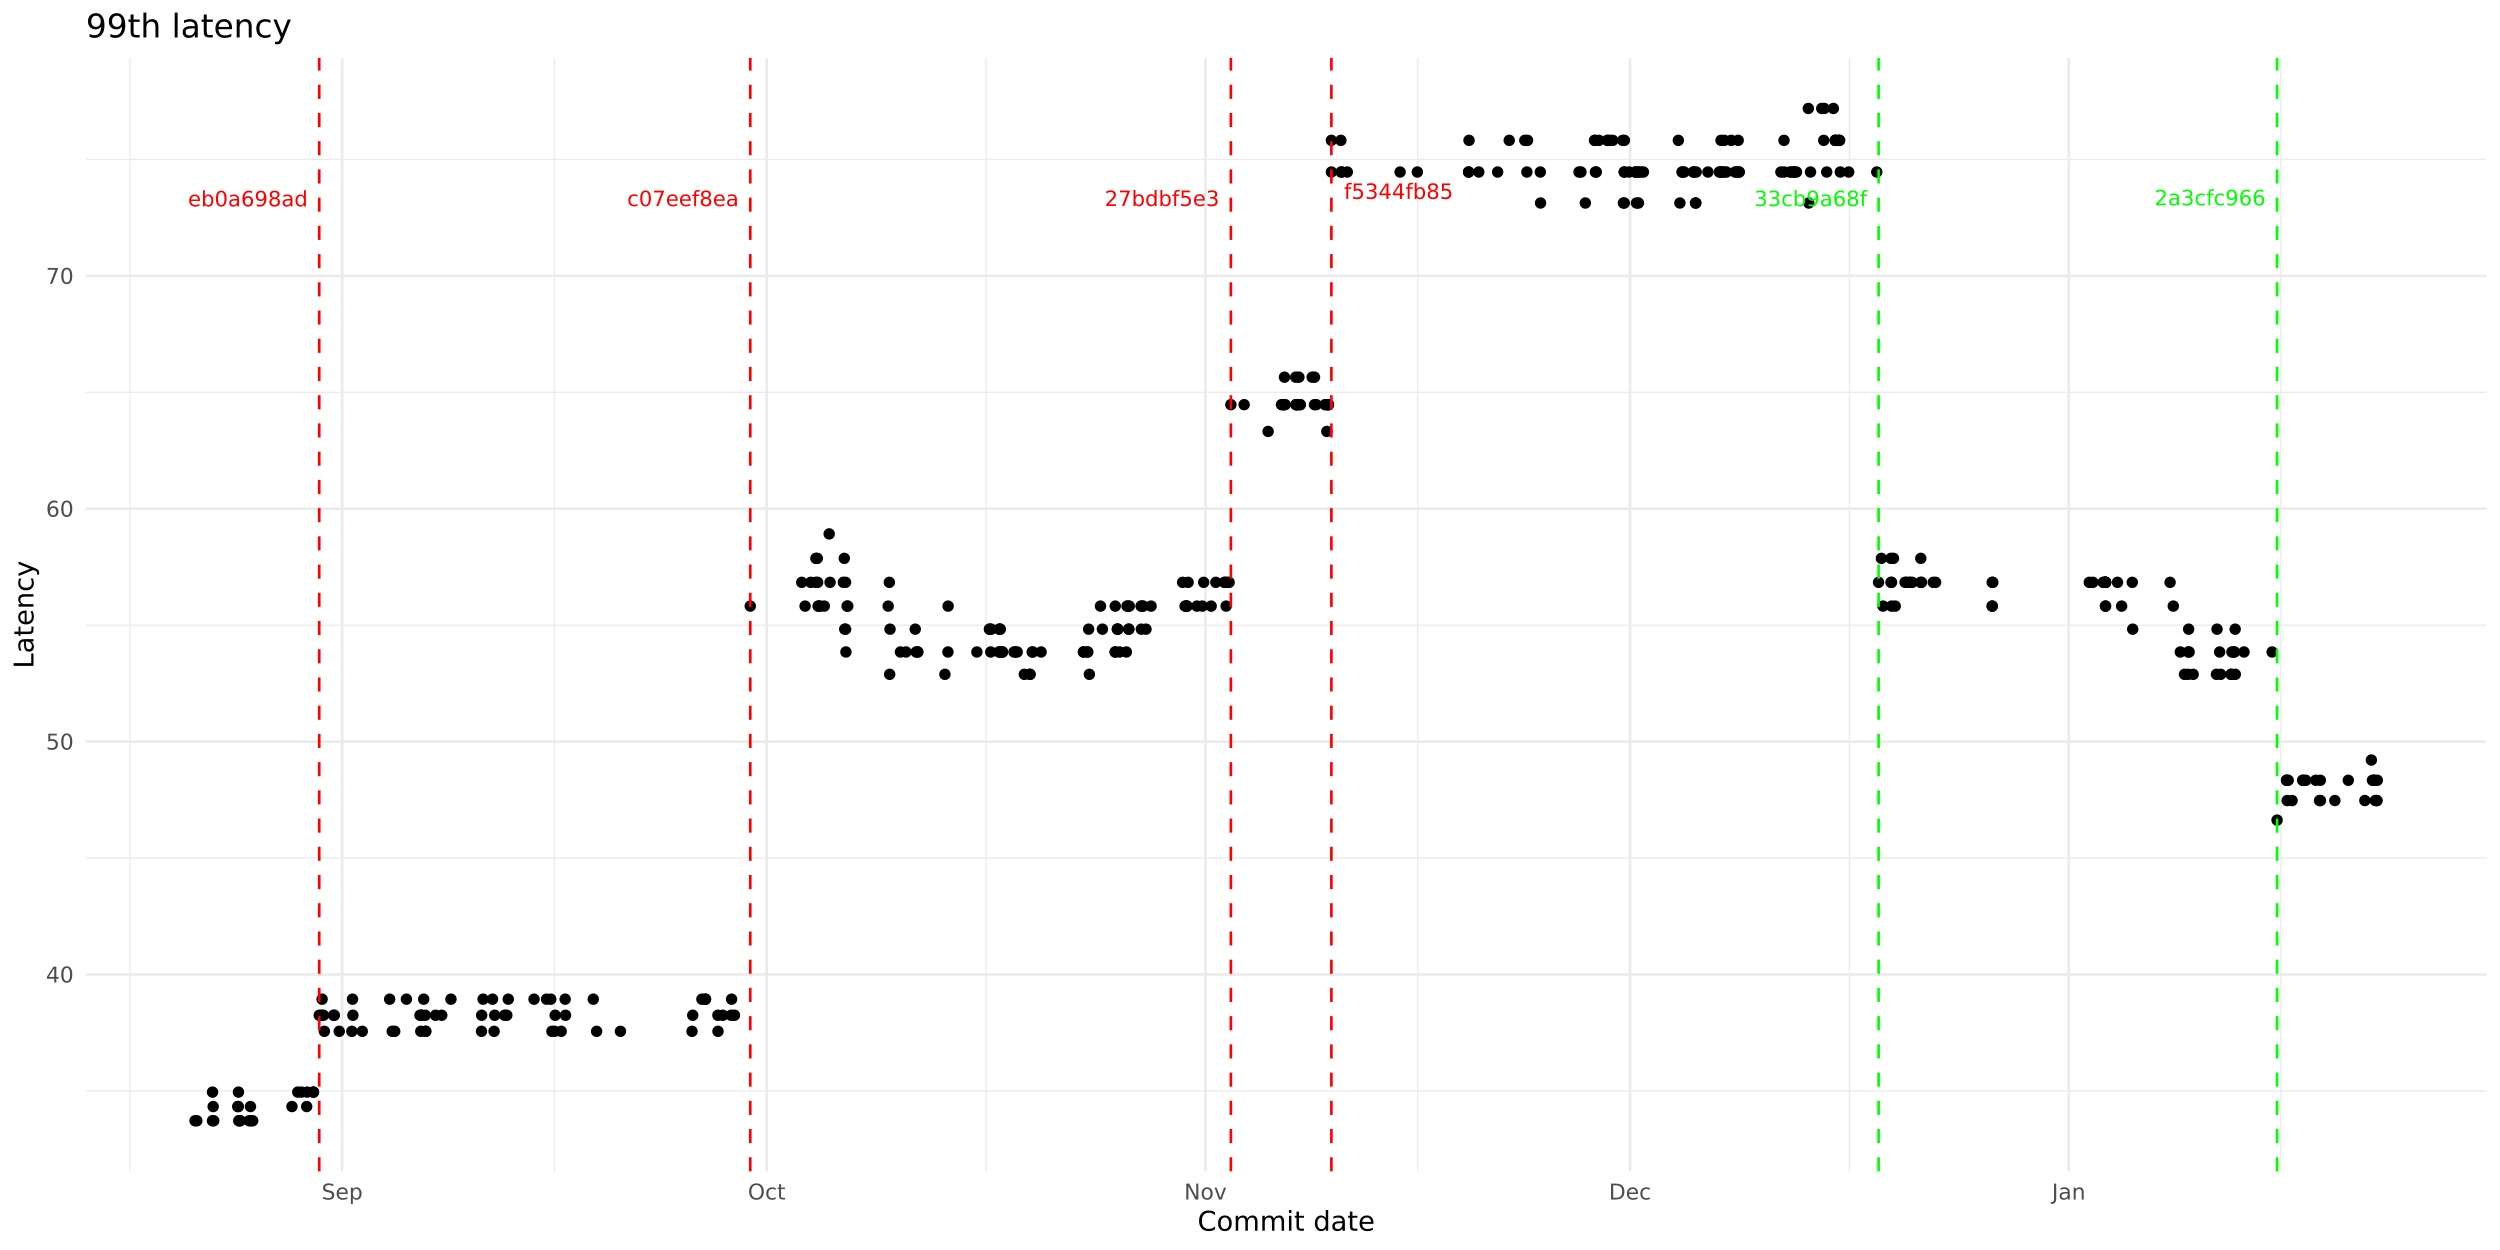
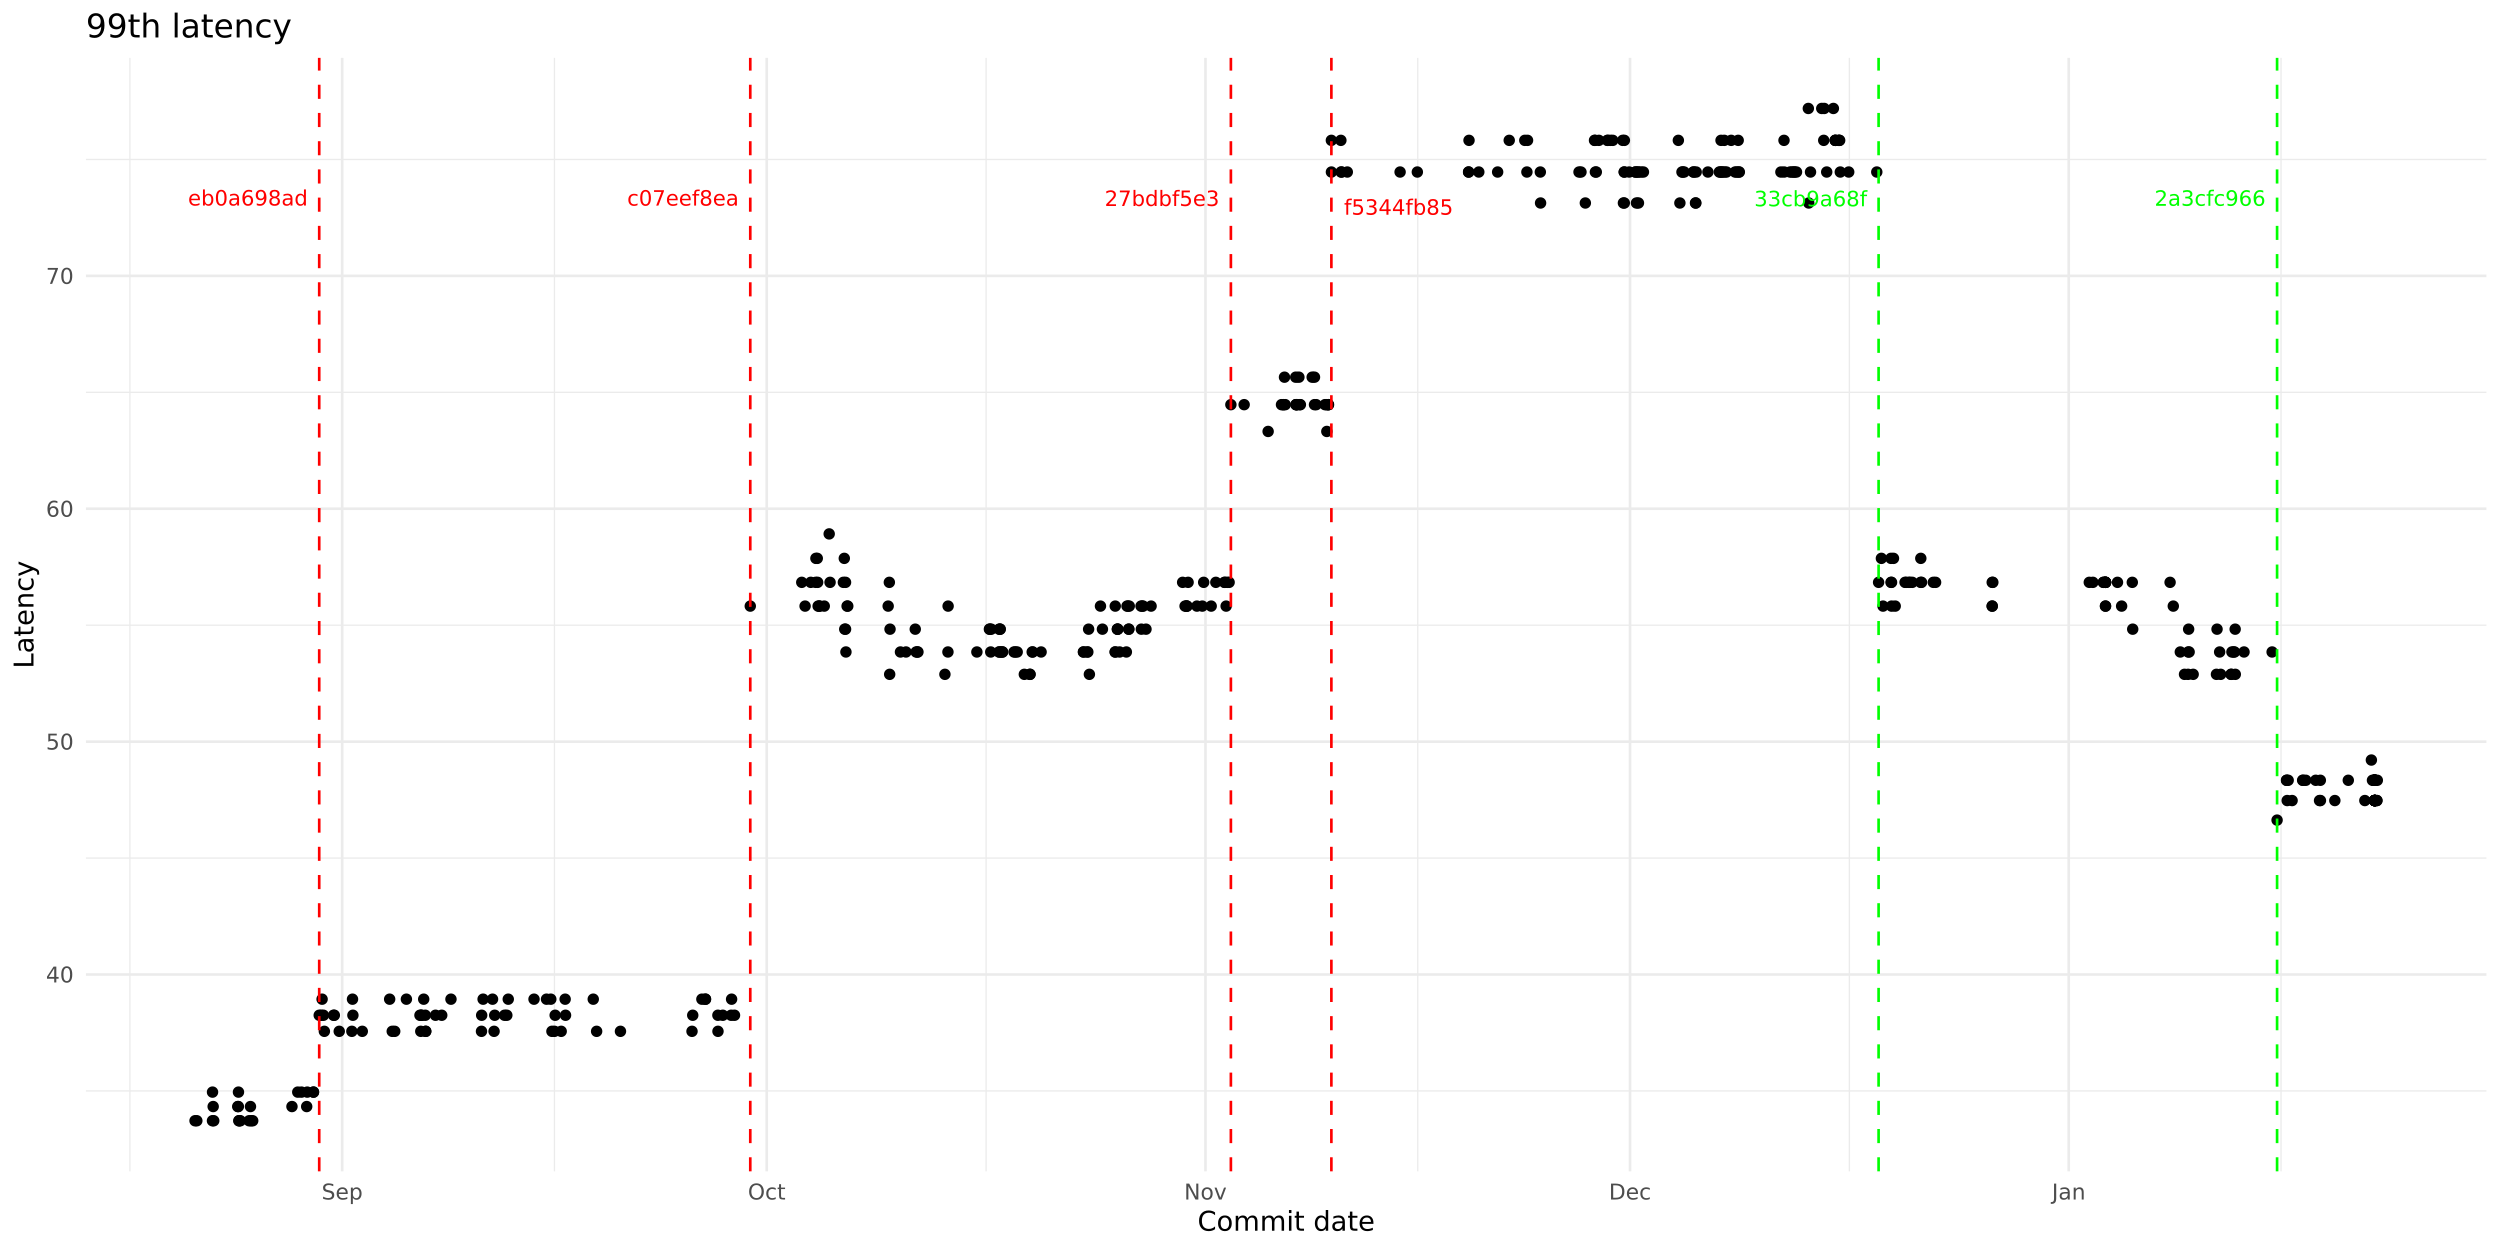
<svg xmlns="http://www.w3.org/2000/svg" class="svglite" width="1008.00pt" height="504.00pt" viewBox="0 0 1008.00 504.00">
  <defs>
    <style type="text/css">
    .svglite line, .svglite polyline, .svglite polygon, .svglite path, .svglite rect, .svglite circle {
      fill: none;
      stroke: #000000;
      stroke-linecap: round;
      stroke-linejoin: round;
      stroke-miterlimit: 10.00;
    }
    .svglite text {
      white-space: pre;
    }
  </style>
  </defs>
  <rect width="100%" height="100%" style="stroke: none; fill: #FFFFFF;" />
  <defs>
    <clipPath id="cpMC4wMHwxMDA4LjAwfDAuMDB8NTA0LjAw">
      <rect x="0.00" y="0.00" width="1008.00" height="504.00" />
    </clipPath>
  </defs>
  <g clip-path="url(#cpMC4wMHwxMDA4LjAwfDAuMDB8NTA0LjAw)">
    <rect x="0.00" y="-0" width="1008.00" height="504.00" style="stroke-width: 1.07; stroke: #FFFFFF; fill: #FFFFFF;" />
  </g>
  <defs>
    <clipPath id="cpMzQuNjV8MTAwMi41MnwyMy4zMnw0NzIuMjk=">
      <rect x="34.65" y="23.32" width="967.87" height="448.97" />
    </clipPath>
  </defs>
  <g clip-path="url(#cpMzQuNjV8MTAwMi41MnwyMy4zMnw0NzIuMjk=)">
    <polyline points="34.65,439.87 1002.52,439.87 " style="stroke-width: 0.53; stroke: #EBEBEB; stroke-linecap: butt;" />
    <polyline points="34.65,345.97 1002.52,345.97 " style="stroke-width: 0.53; stroke: #EBEBEB; stroke-linecap: butt;" />
    <polyline points="34.65,252.08 1002.52,252.08 " style="stroke-width: 0.53; stroke: #EBEBEB; stroke-linecap: butt;" />
    <polyline points="34.65,158.19 1002.52,158.19 " style="stroke-width: 0.53; stroke: #EBEBEB; stroke-linecap: butt;" />
    <polyline points="34.65,64.29 1002.52,64.29 " style="stroke-width: 0.53; stroke: #EBEBEB; stroke-linecap: butt;" />
    <polyline points="52.37,472.29 52.37,23.32 " style="stroke-width: 0.53; stroke: #EBEBEB; stroke-linecap: butt;" />
    <polyline points="223.56,472.29 223.56,23.32 " style="stroke-width: 0.53; stroke: #EBEBEB; stroke-linecap: butt;" />
    <polyline points="397.59,472.29 397.59,23.32 " style="stroke-width: 0.53; stroke: #EBEBEB; stroke-linecap: butt;" />
    <polyline points="571.63,472.29 571.63,23.32 " style="stroke-width: 0.53; stroke: #EBEBEB; stroke-linecap: butt;" />
    <polyline points="745.67,472.29 745.67,23.32 " style="stroke-width: 0.53; stroke: #EBEBEB; stroke-linecap: butt;" />
    <polyline points="919.71,472.29 919.71,23.32 " style="stroke-width: 0.53; stroke: #EBEBEB; stroke-linecap: butt;" />
    <polyline points="34.65,392.92 1002.52,392.92 " style="stroke-width: 1.07; stroke: #EBEBEB; stroke-linecap: butt;" />
    <polyline points="34.65,299.03 1002.52,299.03 " style="stroke-width: 1.07; stroke: #EBEBEB; stroke-linecap: butt;" />
    <polyline points="34.65,205.13 1002.52,205.13 " style="stroke-width: 1.07; stroke: #EBEBEB; stroke-linecap: butt;" />
    <polyline points="34.65,111.24 1002.52,111.24 " style="stroke-width: 1.07; stroke: #EBEBEB; stroke-linecap: butt;" />
    <polyline points="137.97,472.29 137.97,23.32 " style="stroke-width: 1.07; stroke: #EBEBEB; stroke-linecap: butt;" />
    <polyline points="309.15,472.29 309.15,23.32 " style="stroke-width: 1.07; stroke: #EBEBEB; stroke-linecap: butt;" />
    <polyline points="486.04,472.29 486.04,23.32 " style="stroke-width: 1.07; stroke: #EBEBEB; stroke-linecap: butt;" />
    <polyline points="657.22,472.29 657.22,23.32 " style="stroke-width: 1.07; stroke: #EBEBEB; stroke-linecap: butt;" />
    <polyline points="834.11,472.29 834.11,23.32 " style="stroke-width: 1.07; stroke: #EBEBEB; stroke-linecap: butt;" />
    <circle cx="78.64" cy="451.89" r="1.95" style="stroke-width: 0.71; fill: #000000;" />
    <circle cx="79.36" cy="451.89" r="1.95" style="stroke-width: 0.71; fill: #000000;" />
    <circle cx="85.67" cy="451.89" r="1.95" style="stroke-width: 0.71; fill: #000000;" />
    <circle cx="85.69" cy="440.34" r="1.95" style="stroke-width: 0.71; fill: #000000;" />
    <circle cx="85.95" cy="446.16" r="1.95" style="stroke-width: 0.71; fill: #000000;" />
    <circle cx="86.18" cy="451.89" r="1.95" style="stroke-width: 0.71; fill: #000000;" />
    <circle cx="95.86" cy="446.16" r="1.95" style="stroke-width: 0.71; fill: #000000;" />
    <circle cx="96.10" cy="446.16" r="1.95" style="stroke-width: 0.71; fill: #000000;" />
    <circle cx="96.15" cy="440.34" r="1.95" style="stroke-width: 0.71; fill: #000000;" />
    <circle cx="96.29" cy="451.89" r="1.95" style="stroke-width: 0.71; fill: #000000;" />
    <circle cx="96.45" cy="451.89" r="1.95" style="stroke-width: 0.71; fill: #000000;" />
    <circle cx="96.91" cy="451.89" r="1.95" style="stroke-width: 0.71; fill: #000000;" />
    <circle cx="100.44" cy="451.89" r="1.95" style="stroke-width: 0.71; fill: #000000;" />
    <circle cx="100.99" cy="446.16" r="1.95" style="stroke-width: 0.71; fill: #000000;" />
    <circle cx="101.23" cy="451.89" r="1.95" style="stroke-width: 0.71; fill: #000000;" />
    <circle cx="101.89" cy="451.89" r="1.95" style="stroke-width: 0.71; fill: #000000;" />
    <circle cx="117.72" cy="446.16" r="1.95" style="stroke-width: 0.71; fill: #000000;" />
    <circle cx="120.06" cy="440.34" r="1.95" style="stroke-width: 0.71; fill: #000000;" />
    <circle cx="121.56" cy="440.34" r="1.95" style="stroke-width: 0.71; fill: #000000;" />
    <circle cx="123.66" cy="446.16" r="1.95" style="stroke-width: 0.71; fill: #000000;" />
    <circle cx="123.88" cy="440.34" r="1.95" style="stroke-width: 0.71; fill: #000000;" />
    <circle cx="126.39" cy="440.34" r="1.95" style="stroke-width: 0.71; fill: #000000;" />
    <circle cx="126.39" cy="440.34" r="1.95" style="stroke-width: 0.71; fill: #000000;" />
    <circle cx="128.71" cy="409.35" r="1.95" style="stroke-width: 0.71; fill: #000000;" />
    <circle cx="129.49" cy="409.35" r="1.95" style="stroke-width: 0.71; fill: #000000;" />
    <circle cx="129.87" cy="402.87" r="1.95" style="stroke-width: 0.71; fill: #000000;" />
    <circle cx="130.41" cy="409.35" r="1.95" style="stroke-width: 0.71; fill: #000000;" />
    <circle cx="130.78" cy="415.83" r="1.95" style="stroke-width: 0.71; fill: #000000;" />
    <circle cx="134.48" cy="409.35" r="1.95" style="stroke-width: 0.71; fill: #000000;" />
    <circle cx="134.80" cy="409.35" r="1.95" style="stroke-width: 0.71; fill: #000000;" />
    <circle cx="136.78" cy="415.83" r="1.95" style="stroke-width: 0.71; fill: #000000;" />
    <circle cx="141.87" cy="415.83" r="1.95" style="stroke-width: 0.71; fill: #000000;" />
    <circle cx="142.13" cy="402.87" r="1.95" style="stroke-width: 0.71; fill: #000000;" />
    <circle cx="142.29" cy="409.35" r="1.95" style="stroke-width: 0.71; fill: #000000;" />
    <circle cx="146.07" cy="415.83" r="1.95" style="stroke-width: 0.71; fill: #000000;" />
    <circle cx="157.11" cy="402.87" r="1.95" style="stroke-width: 0.71; fill: #000000;" />
    <circle cx="158.15" cy="415.83" r="1.95" style="stroke-width: 0.71; fill: #000000;" />
    <circle cx="159.15" cy="415.83" r="1.95" style="stroke-width: 0.71; fill: #000000;" />
    <circle cx="163.86" cy="402.87" r="1.95" style="stroke-width: 0.71; fill: #000000;" />
    <circle cx="169.33" cy="409.35" r="1.95" style="stroke-width: 0.71; fill: #000000;" />
    <circle cx="169.66" cy="415.83" r="1.95" style="stroke-width: 0.71; fill: #000000;" />
    <circle cx="169.83" cy="409.35" r="1.95" style="stroke-width: 0.71; fill: #000000;" />
    <circle cx="170.00" cy="409.35" r="1.95" style="stroke-width: 0.71; fill: #000000;" />
    <circle cx="170.84" cy="402.87" r="1.95" style="stroke-width: 0.71; fill: #000000;" />
    <circle cx="171.47" cy="409.35" r="1.95" style="stroke-width: 0.71; fill: #000000;" />
    <circle cx="171.62" cy="415.83" r="1.95" style="stroke-width: 0.71; fill: #000000;" />
    <circle cx="171.67" cy="415.83" r="1.95" style="stroke-width: 0.71; fill: #000000;" />
    <circle cx="175.60" cy="409.35" r="1.95" style="stroke-width: 0.71; fill: #000000;" />
    <circle cx="178.11" cy="409.35" r="1.95" style="stroke-width: 0.71; fill: #000000;" />
    <circle cx="181.83" cy="402.87" r="1.95" style="stroke-width: 0.71; fill: #000000;" />
    <circle cx="194.14" cy="415.83" r="1.95" style="stroke-width: 0.71; fill: #000000;" />
    <circle cx="194.21" cy="409.35" r="1.95" style="stroke-width: 0.71; fill: #000000;" />
    <circle cx="194.79" cy="402.87" r="1.95" style="stroke-width: 0.71; fill: #000000;" />
    <circle cx="198.59" cy="402.87" r="1.95" style="stroke-width: 0.71; fill: #000000;" />
    <circle cx="199.21" cy="415.83" r="1.95" style="stroke-width: 0.71; fill: #000000;" />
    <circle cx="199.47" cy="409.35" r="1.95" style="stroke-width: 0.71; fill: #000000;" />
    <circle cx="203.44" cy="409.35" r="1.95" style="stroke-width: 0.71; fill: #000000;" />
    <circle cx="204.35" cy="409.35" r="1.95" style="stroke-width: 0.71; fill: #000000;" />
    <circle cx="204.93" cy="402.87" r="1.95" style="stroke-width: 0.71; fill: #000000;" />
    <circle cx="215.32" cy="402.87" r="1.95" style="stroke-width: 0.71; fill: #000000;" />
    <circle cx="220.36" cy="402.87" r="1.95" style="stroke-width: 0.71; fill: #000000;" />
    <circle cx="222.08" cy="402.87" r="1.95" style="stroke-width: 0.71; fill: #000000;" />
    <circle cx="222.54" cy="415.83" r="1.95" style="stroke-width: 0.71; fill: #000000;" />
    <circle cx="223.58" cy="415.83" r="1.95" style="stroke-width: 0.71; fill: #000000;" />
    <circle cx="223.84" cy="409.35" r="1.95" style="stroke-width: 0.71; fill: #000000;" />
    <circle cx="226.27" cy="415.83" r="1.95" style="stroke-width: 0.71; fill: #000000;" />
    <circle cx="227.87" cy="402.87" r="1.95" style="stroke-width: 0.71; fill: #000000;" />
    <circle cx="228.02" cy="409.35" r="1.95" style="stroke-width: 0.71; fill: #000000;" />
    <circle cx="239.20" cy="402.87" r="1.95" style="stroke-width: 0.71; fill: #000000;" />
    <circle cx="240.56" cy="415.83" r="1.95" style="stroke-width: 0.71; fill: #000000;" />
    <circle cx="250.17" cy="415.83" r="1.95" style="stroke-width: 0.71; fill: #000000;" />
    <circle cx="279.02" cy="415.83" r="1.95" style="stroke-width: 0.71; fill: #000000;" />
    <circle cx="279.31" cy="409.35" r="1.95" style="stroke-width: 0.71; fill: #000000;" />
    <circle cx="283.00" cy="402.87" r="1.95" style="stroke-width: 0.71; fill: #000000;" />
    <circle cx="284.42" cy="402.87" r="1.95" style="stroke-width: 0.71; fill: #000000;" />
    <circle cx="284.47" cy="402.87" r="1.95" style="stroke-width: 0.71; fill: #000000;" />
    <circle cx="289.46" cy="409.35" r="1.95" style="stroke-width: 0.71; fill: #000000;" />
    <circle cx="289.49" cy="415.83" r="1.95" style="stroke-width: 0.71; fill: #000000;" />
    <circle cx="291.43" cy="409.35" r="1.95" style="stroke-width: 0.71; fill: #000000;" />
    <circle cx="294.80" cy="409.35" r="1.95" style="stroke-width: 0.71; fill: #000000;" />
    <circle cx="294.98" cy="402.87" r="1.95" style="stroke-width: 0.71; fill: #000000;" />
    <circle cx="296.15" cy="409.35" r="1.95" style="stroke-width: 0.71; fill: #000000;" />
    <circle cx="302.51" cy="244.38" r="1.95" style="stroke-width: 0.71; fill: #000000;" />
    <circle cx="323.27" cy="234.80" r="1.95" style="stroke-width: 0.71; fill: #000000;" />
    <circle cx="324.61" cy="244.38" r="1.95" style="stroke-width: 0.71; fill: #000000;" />
    <circle cx="326.90" cy="234.80" r="1.95" style="stroke-width: 0.71; fill: #000000;" />
    <circle cx="328.89" cy="234.80" r="1.95" style="stroke-width: 0.71; fill: #000000;" />
    <circle cx="328.98" cy="225.13" r="1.95" style="stroke-width: 0.71; fill: #000000;" />
    <circle cx="329.52" cy="225.13" r="1.95" style="stroke-width: 0.71; fill: #000000;" />
    <circle cx="329.67" cy="234.80" r="1.95" style="stroke-width: 0.71; fill: #000000;" />
    <circle cx="329.87" cy="244.38" r="1.95" style="stroke-width: 0.71; fill: #000000;" />
    <circle cx="330.28" cy="244.38" r="1.95" style="stroke-width: 0.71; fill: #000000;" />
    <circle cx="330.52" cy="244.38" r="1.95" style="stroke-width: 0.71; fill: #000000;" />
    <circle cx="332.34" cy="244.38" r="1.95" style="stroke-width: 0.71; fill: #000000;" />
    <circle cx="334.33" cy="215.27" r="1.95" style="stroke-width: 0.71; fill: #000000;" />
    <circle cx="334.68" cy="234.80" r="1.95" style="stroke-width: 0.71; fill: #000000;" />
    <circle cx="340.05" cy="234.80" r="1.95" style="stroke-width: 0.71; fill: #000000;" />
    <circle cx="340.42" cy="225.13" r="1.95" style="stroke-width: 0.71; fill: #000000;" />
    <circle cx="340.60" cy="253.68" r="1.95" style="stroke-width: 0.71; fill: #000000;" />
    <circle cx="340.92" cy="234.80" r="1.95" style="stroke-width: 0.71; fill: #000000;" />
    <circle cx="340.93" cy="253.68" r="1.95" style="stroke-width: 0.71; fill: #000000;" />
    <circle cx="341.08" cy="262.88" r="1.95" style="stroke-width: 0.71; fill: #000000;" />
    <circle cx="341.55" cy="244.38" r="1.95" style="stroke-width: 0.71; fill: #000000;" />
    <circle cx="341.82" cy="244.38" r="1.95" style="stroke-width: 0.71; fill: #000000;" />
    <circle cx="358.11" cy="244.38" r="1.95" style="stroke-width: 0.71; fill: #000000;" />
    <circle cx="358.58" cy="234.80" r="1.95" style="stroke-width: 0.71; fill: #000000;" />
    <circle cx="358.72" cy="271.89" r="1.95" style="stroke-width: 0.71; fill: #000000;" />
    <circle cx="358.86" cy="253.68" r="1.95" style="stroke-width: 0.71; fill: #000000;" />
    <circle cx="363.07" cy="262.88" r="1.95" style="stroke-width: 0.71; fill: #000000;" />
    <circle cx="365.29" cy="262.88" r="1.95" style="stroke-width: 0.71; fill: #000000;" />
    <circle cx="369.03" cy="253.68" r="1.95" style="stroke-width: 0.71; fill: #000000;" />
    <circle cx="369.39" cy="262.88" r="1.95" style="stroke-width: 0.71; fill: #000000;" />
    <circle cx="369.88" cy="262.88" r="1.95" style="stroke-width: 0.71; fill: #000000;" />
    <circle cx="370.11" cy="262.88" r="1.95" style="stroke-width: 0.71; fill: #000000;" />
    <circle cx="380.99" cy="271.89" r="1.95" style="stroke-width: 0.71; fill: #000000;" />
    <circle cx="382.21" cy="262.88" r="1.95" style="stroke-width: 0.71; fill: #000000;" />
    <circle cx="382.28" cy="244.38" r="1.95" style="stroke-width: 0.71; fill: #000000;" />
    <circle cx="393.88" cy="262.88" r="1.95" style="stroke-width: 0.71; fill: #000000;" />
    <circle cx="398.93" cy="253.68" r="1.95" style="stroke-width: 0.71; fill: #000000;" />
    <circle cx="399.11" cy="253.68" r="1.95" style="stroke-width: 0.71; fill: #000000;" />
    <circle cx="399.47" cy="262.88" r="1.95" style="stroke-width: 0.71; fill: #000000;" />
    <circle cx="399.68" cy="253.68" r="1.95" style="stroke-width: 0.71; fill: #000000;" />
    <circle cx="402.81" cy="262.88" r="1.95" style="stroke-width: 0.71; fill: #000000;" />
    <circle cx="402.85" cy="253.68" r="1.95" style="stroke-width: 0.71; fill: #000000;" />
    <circle cx="402.91" cy="262.88" r="1.95" style="stroke-width: 0.71; fill: #000000;" />
    <circle cx="403.18" cy="253.68" r="1.95" style="stroke-width: 0.71; fill: #000000;" />
    <circle cx="403.30" cy="253.68" r="1.95" style="stroke-width: 0.71; fill: #000000;" />
    <circle cx="403.59" cy="262.88" r="1.95" style="stroke-width: 0.71; fill: #000000;" />
    <circle cx="404.14" cy="262.88" r="1.95" style="stroke-width: 0.71; fill: #000000;" />
    <circle cx="404.24" cy="262.88" r="1.95" style="stroke-width: 0.71; fill: #000000;" />
    <circle cx="408.86" cy="262.88" r="1.95" style="stroke-width: 0.71; fill: #000000;" />
    <circle cx="409.36" cy="262.88" r="1.95" style="stroke-width: 0.71; fill: #000000;" />
    <circle cx="410.13" cy="262.88" r="1.95" style="stroke-width: 0.71; fill: #000000;" />
    <circle cx="413.01" cy="271.89" r="1.95" style="stroke-width: 0.71; fill: #000000;" />
    <circle cx="415.26" cy="271.89" r="1.95" style="stroke-width: 0.71; fill: #000000;" />
    <circle cx="415.31" cy="271.89" r="1.95" style="stroke-width: 0.71; fill: #000000;" />
    <circle cx="416.18" cy="262.88" r="1.95" style="stroke-width: 0.71; fill: #000000;" />
    <circle cx="416.42" cy="262.88" r="1.95" style="stroke-width: 0.71; fill: #000000;" />
    <circle cx="419.77" cy="262.88" r="1.95" style="stroke-width: 0.71; fill: #000000;" />
    <circle cx="436.83" cy="262.88" r="1.95" style="stroke-width: 0.71; fill: #000000;" />
    <circle cx="436.90" cy="262.88" r="1.95" style="stroke-width: 0.71; fill: #000000;" />
    <circle cx="438.38" cy="262.88" r="1.95" style="stroke-width: 0.71; fill: #000000;" />
    <circle cx="438.61" cy="262.88" r="1.95" style="stroke-width: 0.71; fill: #000000;" />
    <circle cx="438.93" cy="253.68" r="1.95" style="stroke-width: 0.71; fill: #000000;" />
    <circle cx="439.24" cy="271.89" r="1.95" style="stroke-width: 0.71; fill: #000000;" />
    <circle cx="443.71" cy="244.38" r="1.95" style="stroke-width: 0.71; fill: #000000;" />
    <circle cx="444.50" cy="253.68" r="1.95" style="stroke-width: 0.71; fill: #000000;" />
    <circle cx="449.65" cy="262.88" r="1.95" style="stroke-width: 0.71; fill: #000000;" />
    <circle cx="449.66" cy="262.88" r="1.95" style="stroke-width: 0.71; fill: #000000;" />
    <circle cx="449.67" cy="244.38" r="1.95" style="stroke-width: 0.71; fill: #000000;" />
    <circle cx="450.52" cy="253.68" r="1.95" style="stroke-width: 0.71; fill: #000000;" />
    <circle cx="450.56" cy="253.68" r="1.95" style="stroke-width: 0.71; fill: #000000;" />
    <circle cx="450.73" cy="253.68" r="1.95" style="stroke-width: 0.71; fill: #000000;" />
    <circle cx="451.43" cy="262.88" r="1.95" style="stroke-width: 0.71; fill: #000000;" />
    <circle cx="454.15" cy="262.88" r="1.95" style="stroke-width: 0.71; fill: #000000;" />
    <circle cx="454.42" cy="244.38" r="1.95" style="stroke-width: 0.71; fill: #000000;" />
    <circle cx="454.80" cy="244.38" r="1.95" style="stroke-width: 0.71; fill: #000000;" />
    <circle cx="455.11" cy="253.68" r="1.95" style="stroke-width: 0.71; fill: #000000;" />
    <circle cx="455.13" cy="253.68" r="1.95" style="stroke-width: 0.71; fill: #000000;" />
    <circle cx="455.32" cy="244.38" r="1.95" style="stroke-width: 0.71; fill: #000000;" />
    <circle cx="460.07" cy="244.38" r="1.95" style="stroke-width: 0.71; fill: #000000;" />
    <circle cx="460.19" cy="253.68" r="1.95" style="stroke-width: 0.71; fill: #000000;" />
    <circle cx="460.51" cy="244.38" r="1.95" style="stroke-width: 0.71; fill: #000000;" />
    <circle cx="460.92" cy="244.38" r="1.95" style="stroke-width: 0.71; fill: #000000;" />
    <circle cx="462.06" cy="253.68" r="1.95" style="stroke-width: 0.71; fill: #000000;" />
    <circle cx="464.12" cy="244.38" r="1.95" style="stroke-width: 0.71; fill: #000000;" />
    <circle cx="476.84" cy="234.80" r="1.95" style="stroke-width: 0.71; fill: #000000;" />
    <circle cx="477.82" cy="244.38" r="1.95" style="stroke-width: 0.71; fill: #000000;" />
    <circle cx="478.31" cy="244.38" r="1.95" style="stroke-width: 0.71; fill: #000000;" />
    <circle cx="478.52" cy="244.38" r="1.95" style="stroke-width: 0.71; fill: #000000;" />
    <circle cx="478.60" cy="244.38" r="1.95" style="stroke-width: 0.71; fill: #000000;" />
    <circle cx="479.04" cy="234.80" r="1.95" style="stroke-width: 0.71; fill: #000000;" />
    <circle cx="482.60" cy="244.38" r="1.95" style="stroke-width: 0.71; fill: #000000;" />
    <circle cx="484.77" cy="244.38" r="1.95" style="stroke-width: 0.71; fill: #000000;" />
    <circle cx="485.32" cy="234.80" r="1.95" style="stroke-width: 0.71; fill: #000000;" />
    <circle cx="488.35" cy="244.38" r="1.95" style="stroke-width: 0.71; fill: #000000;" />
    <circle cx="490.23" cy="234.80" r="1.95" style="stroke-width: 0.71; fill: #000000;" />
    <circle cx="493.67" cy="234.80" r="1.95" style="stroke-width: 0.71; fill: #000000;" />
    <circle cx="493.94" cy="234.80" r="1.95" style="stroke-width: 0.71; fill: #000000;" />
    <circle cx="494.38" cy="244.38" r="1.95" style="stroke-width: 0.71; fill: #000000;" />
    <circle cx="494.86" cy="234.80" r="1.95" style="stroke-width: 0.71; fill: #000000;" />
    <circle cx="495.58" cy="234.80" r="1.95" style="stroke-width: 0.71; fill: #000000;" />
    <circle cx="496.29" cy="163.16" r="1.95" style="stroke-width: 0.71; fill: #000000;" />
    <circle cx="501.64" cy="163.16" r="1.95" style="stroke-width: 0.71; fill: #000000;" />
    <circle cx="511.31" cy="173.96" r="1.95" style="stroke-width: 0.71; fill: #000000;" />
    <circle cx="516.70" cy="163.16" r="1.95" style="stroke-width: 0.71; fill: #000000;" />
    <circle cx="517.34" cy="163.16" r="1.95" style="stroke-width: 0.71; fill: #000000;" />
    <circle cx="517.58" cy="163.16" r="1.95" style="stroke-width: 0.71; fill: #000000;" />
    <circle cx="517.91" cy="152.08" r="1.95" style="stroke-width: 0.71; fill: #000000;" />
    <circle cx="518.20" cy="163.16" r="1.95" style="stroke-width: 0.71; fill: #000000;" />
    <circle cx="522.44" cy="152.08" r="1.95" style="stroke-width: 0.71; fill: #000000;" />
    <circle cx="522.56" cy="163.16" r="1.95" style="stroke-width: 0.71; fill: #000000;" />
    <circle cx="522.58" cy="163.16" r="1.95" style="stroke-width: 0.71; fill: #000000;" />
    <circle cx="522.76" cy="163.16" r="1.95" style="stroke-width: 0.71; fill: #000000;" />
    <circle cx="523.04" cy="163.16" r="1.95" style="stroke-width: 0.71; fill: #000000;" />
    <circle cx="523.71" cy="152.08" r="1.95" style="stroke-width: 0.71; fill: #000000;" />
    <circle cx="524.02" cy="163.16" r="1.95" style="stroke-width: 0.71; fill: #000000;" />
    <circle cx="524.31" cy="163.16" r="1.95" style="stroke-width: 0.71; fill: #000000;" />
    <circle cx="529.07" cy="152.08" r="1.95" style="stroke-width: 0.71; fill: #000000;" />
    <circle cx="530.00" cy="152.08" r="1.95" style="stroke-width: 0.71; fill: #000000;" />
    <circle cx="530.01" cy="163.16" r="1.95" style="stroke-width: 0.71; fill: #000000;" />
    <circle cx="530.69" cy="163.16" r="1.95" style="stroke-width: 0.71; fill: #000000;" />
    <circle cx="534.25" cy="163.16" r="1.95" style="stroke-width: 0.71; fill: #000000;" />
    <circle cx="534.80" cy="163.16" r="1.95" style="stroke-width: 0.71; fill: #000000;" />
    <circle cx="534.98" cy="173.96" r="1.95" style="stroke-width: 0.71; fill: #000000;" />
    <circle cx="535.50" cy="163.16" r="1.95" style="stroke-width: 0.71; fill: #000000;" />
    <circle cx="535.54" cy="163.16" r="1.95" style="stroke-width: 0.71; fill: #000000;" />
    <circle cx="535.66" cy="163.16" r="1.95" style="stroke-width: 0.71; fill: #000000;" />
    <circle cx="536.81" cy="56.59" r="1.95" style="stroke-width: 0.71; fill: #000000;" />
    <circle cx="536.83" cy="69.36" r="1.95" style="stroke-width: 0.71; fill: #000000;" />
    <circle cx="540.64" cy="56.59" r="1.95" style="stroke-width: 0.71; fill: #000000;" />
    <circle cx="540.72" cy="69.36" r="1.95" style="stroke-width: 0.71; fill: #000000;" />
    <circle cx="540.98" cy="69.36" r="1.95" style="stroke-width: 0.71; fill: #000000;" />
    <circle cx="543.23" cy="69.36" r="1.95" style="stroke-width: 0.71; fill: #000000;" />
    <circle cx="564.52" cy="69.36" r="1.95" style="stroke-width: 0.71; fill: #000000;" />
    <circle cx="571.47" cy="69.36" r="1.95" style="stroke-width: 0.71; fill: #000000;" />
    <circle cx="592.14" cy="69.36" r="1.95" style="stroke-width: 0.71; fill: #000000;" />
    <circle cx="592.16" cy="69.36" r="1.95" style="stroke-width: 0.71; fill: #000000;" />
    <circle cx="592.31" cy="56.59" r="1.95" style="stroke-width: 0.71; fill: #000000;" />
    <circle cx="596.25" cy="69.36" r="1.95" style="stroke-width: 0.71; fill: #000000;" />
    <circle cx="603.85" cy="69.36" r="1.95" style="stroke-width: 0.71; fill: #000000;" />
    <circle cx="608.52" cy="56.59" r="1.95" style="stroke-width: 0.71; fill: #000000;" />
    <circle cx="614.80" cy="56.59" r="1.95" style="stroke-width: 0.71; fill: #000000;" />
    <circle cx="615.65" cy="69.36" r="1.95" style="stroke-width: 0.71; fill: #000000;" />
    <circle cx="615.90" cy="56.59" r="1.95" style="stroke-width: 0.71; fill: #000000;" />
    <circle cx="621.06" cy="69.36" r="1.95" style="stroke-width: 0.71; fill: #000000;" />
    <circle cx="621.16" cy="81.85" r="1.95" style="stroke-width: 0.71; fill: #000000;" />
    <circle cx="636.66" cy="69.36" r="1.95" style="stroke-width: 0.71; fill: #000000;" />
    <circle cx="637.45" cy="69.36" r="1.95" style="stroke-width: 0.71; fill: #000000;" />
    <circle cx="639.21" cy="81.85" r="1.95" style="stroke-width: 0.71; fill: #000000;" />
    <circle cx="642.91" cy="56.59" r="1.95" style="stroke-width: 0.71; fill: #000000;" />
    <circle cx="643.16" cy="56.59" r="1.95" style="stroke-width: 0.71; fill: #000000;" />
    <circle cx="643.26" cy="69.36" r="1.95" style="stroke-width: 0.71; fill: #000000;" />
    <circle cx="643.63" cy="69.36" r="1.95" style="stroke-width: 0.71; fill: #000000;" />
    <circle cx="644.68" cy="56.59" r="1.95" style="stroke-width: 0.71; fill: #000000;" />
    <circle cx="648.08" cy="56.59" r="1.95" style="stroke-width: 0.71; fill: #000000;" />
    <circle cx="648.34" cy="56.59" r="1.95" style="stroke-width: 0.71; fill: #000000;" />
    <circle cx="649.35" cy="56.59" r="1.95" style="stroke-width: 0.71; fill: #000000;" />
    <circle cx="650.27" cy="56.59" r="1.95" style="stroke-width: 0.71; fill: #000000;" />
    <circle cx="654.27" cy="56.59" r="1.95" style="stroke-width: 0.71; fill: #000000;" />
    <circle cx="654.56" cy="81.85" r="1.95" style="stroke-width: 0.71; fill: #000000;" />
    <circle cx="654.88" cy="69.36" r="1.95" style="stroke-width: 0.71; fill: #000000;" />
    <circle cx="654.92" cy="81.85" r="1.95" style="stroke-width: 0.71; fill: #000000;" />
    <circle cx="654.93" cy="69.36" r="1.95" style="stroke-width: 0.71; fill: #000000;" />
    <circle cx="654.95" cy="56.59" r="1.95" style="stroke-width: 0.71; fill: #000000;" />
    <circle cx="656.88" cy="69.36" r="1.95" style="stroke-width: 0.71; fill: #000000;" />
    <circle cx="659.41" cy="69.36" r="1.95" style="stroke-width: 0.71; fill: #000000;" />
    <circle cx="659.43" cy="69.36" r="1.95" style="stroke-width: 0.71; fill: #000000;" />
    <circle cx="659.83" cy="81.85" r="1.95" style="stroke-width: 0.71; fill: #000000;" />
    <circle cx="660.29" cy="69.36" r="1.95" style="stroke-width: 0.71; fill: #000000;" />
    <circle cx="660.62" cy="81.85" r="1.95" style="stroke-width: 0.71; fill: #000000;" />
    <circle cx="660.62" cy="69.36" r="1.95" style="stroke-width: 0.71; fill: #000000;" />
    <circle cx="661.63" cy="69.36" r="1.95" style="stroke-width: 0.71; fill: #000000;" />
    <circle cx="662.63" cy="69.36" r="1.95" style="stroke-width: 0.71; fill: #000000;" />
    <circle cx="676.71" cy="56.59" r="1.95" style="stroke-width: 0.71; fill: #000000;" />
    <circle cx="677.33" cy="81.85" r="1.95" style="stroke-width: 0.71; fill: #000000;" />
    <circle cx="678.17" cy="69.36" r="1.95" style="stroke-width: 0.71; fill: #000000;" />
    <circle cx="678.47" cy="69.36" r="1.95" style="stroke-width: 0.71; fill: #000000;" />
    <circle cx="679.07" cy="69.36" r="1.95" style="stroke-width: 0.71; fill: #000000;" />
    <circle cx="682.76" cy="69.36" r="1.95" style="stroke-width: 0.71; fill: #000000;" />
    <circle cx="682.91" cy="69.36" r="1.95" style="stroke-width: 0.71; fill: #000000;" />
    <circle cx="683.63" cy="81.85" r="1.95" style="stroke-width: 0.71; fill: #000000;" />
    <circle cx="683.77" cy="81.85" r="1.95" style="stroke-width: 0.71; fill: #000000;" />
    <circle cx="683.90" cy="69.36" r="1.95" style="stroke-width: 0.71; fill: #000000;" />
    <circle cx="688.63" cy="69.36" r="1.95" style="stroke-width: 0.71; fill: #000000;" />
    <circle cx="693.23" cy="69.36" r="1.95" style="stroke-width: 0.71; fill: #000000;" />
    <circle cx="693.61" cy="69.36" r="1.95" style="stroke-width: 0.71; fill: #000000;" />
    <circle cx="693.92" cy="56.59" r="1.95" style="stroke-width: 0.71; fill: #000000;" />
    <circle cx="694.23" cy="69.36" r="1.95" style="stroke-width: 0.71; fill: #000000;" />
    <circle cx="694.42" cy="69.36" r="1.95" style="stroke-width: 0.71; fill: #000000;" />
    <circle cx="695.23" cy="56.59" r="1.95" style="stroke-width: 0.71; fill: #000000;" />
    <circle cx="695.33" cy="69.36" r="1.95" style="stroke-width: 0.71; fill: #000000;" />
    <circle cx="696.12" cy="69.36" r="1.95" style="stroke-width: 0.71; fill: #000000;" />
    <circle cx="698.01" cy="56.59" r="1.95" style="stroke-width: 0.71; fill: #000000;" />
    <circle cx="699.59" cy="69.36" r="1.95" style="stroke-width: 0.71; fill: #000000;" />
    <circle cx="700.24" cy="69.36" r="1.95" style="stroke-width: 0.71; fill: #000000;" />
    <circle cx="700.84" cy="56.59" r="1.95" style="stroke-width: 0.71; fill: #000000;" />
    <circle cx="701.06" cy="69.36" r="1.95" style="stroke-width: 0.71; fill: #000000;" />
    <circle cx="701.30" cy="69.36" r="1.95" style="stroke-width: 0.71; fill: #000000;" />
    <circle cx="718.06" cy="69.36" r="1.95" style="stroke-width: 0.71; fill: #000000;" />
    <circle cx="719.31" cy="56.59" r="1.95" style="stroke-width: 0.71; fill: #000000;" />
    <circle cx="719.39" cy="69.36" r="1.95" style="stroke-width: 0.71; fill: #000000;" />
    <circle cx="721.74" cy="69.36" r="1.95" style="stroke-width: 0.71; fill: #000000;" />
    <circle cx="722.53" cy="69.36" r="1.95" style="stroke-width: 0.71; fill: #000000;" />
    <circle cx="723.41" cy="69.36" r="1.95" style="stroke-width: 0.71; fill: #000000;" />
    <circle cx="723.42" cy="69.36" r="1.95" style="stroke-width: 0.71; fill: #000000;" />
    <circle cx="724.35" cy="69.36" r="1.95" style="stroke-width: 0.71; fill: #000000;" />
    <circle cx="729.12" cy="43.73" r="1.95" style="stroke-width: 0.71; fill: #000000;" />
    <circle cx="729.28" cy="81.85" r="1.95" style="stroke-width: 0.71; fill: #000000;" />
    <circle cx="730.00" cy="69.36" r="1.95" style="stroke-width: 0.71; fill: #000000;" />
    <circle cx="734.53" cy="43.73" r="1.95" style="stroke-width: 0.71; fill: #000000;" />
    <circle cx="735.33" cy="56.59" r="1.95" style="stroke-width: 0.71; fill: #000000;" />
    <circle cx="735.53" cy="43.73" r="1.95" style="stroke-width: 0.71; fill: #000000;" />
    <circle cx="736.53" cy="69.36" r="1.95" style="stroke-width: 0.71; fill: #000000;" />
    <circle cx="739.22" cy="43.73" r="1.95" style="stroke-width: 0.71; fill: #000000;" />
    <circle cx="739.96" cy="56.59" r="1.95" style="stroke-width: 0.71; fill: #000000;" />
    <circle cx="740.01" cy="56.59" r="1.95" style="stroke-width: 0.71; fill: #000000;" />
    <circle cx="740.04" cy="56.59" r="1.95" style="stroke-width: 0.71; fill: #000000;" />
    <circle cx="741.32" cy="56.59" r="1.95" style="stroke-width: 0.71; fill: #000000;" />
    <circle cx="741.52" cy="56.59" r="1.95" style="stroke-width: 0.71; fill: #000000;" />
    <circle cx="741.75" cy="56.59" r="1.95" style="stroke-width: 0.71; fill: #000000;" />
    <circle cx="742.01" cy="69.36" r="1.95" style="stroke-width: 0.71; fill: #000000;" />
    <circle cx="745.40" cy="69.36" r="1.95" style="stroke-width: 0.71; fill: #000000;" />
    <circle cx="756.72" cy="69.36" r="1.95" style="stroke-width: 0.71; fill: #000000;" />
    <circle cx="757.45" cy="234.80" r="1.95" style="stroke-width: 0.71; fill: #000000;" />
    <circle cx="758.58" cy="225.13" r="1.95" style="stroke-width: 0.71; fill: #000000;" />
    <circle cx="759.24" cy="244.38" r="1.95" style="stroke-width: 0.71; fill: #000000;" />
    <circle cx="762.44" cy="225.13" r="1.95" style="stroke-width: 0.71; fill: #000000;" />
    <circle cx="762.46" cy="234.80" r="1.95" style="stroke-width: 0.71; fill: #000000;" />
    <circle cx="762.67" cy="234.80" r="1.95" style="stroke-width: 0.71; fill: #000000;" />
    <circle cx="762.67" cy="244.38" r="1.95" style="stroke-width: 0.71; fill: #000000;" />
    <circle cx="763.45" cy="225.13" r="1.95" style="stroke-width: 0.71; fill: #000000;" />
    <circle cx="764.15" cy="244.38" r="1.95" style="stroke-width: 0.71; fill: #000000;" />
    <circle cx="768.12" cy="234.80" r="1.95" style="stroke-width: 0.71; fill: #000000;" />
    <circle cx="768.60" cy="234.80" r="1.95" style="stroke-width: 0.71; fill: #000000;" />
    <circle cx="769.68" cy="234.80" r="1.95" style="stroke-width: 0.71; fill: #000000;" />
    <circle cx="770.10" cy="234.80" r="1.95" style="stroke-width: 0.71; fill: #000000;" />
    <circle cx="771.03" cy="234.80" r="1.95" style="stroke-width: 0.71; fill: #000000;" />
    <circle cx="774.41" cy="234.80" r="1.95" style="stroke-width: 0.71; fill: #000000;" />
    <circle cx="774.47" cy="225.13" r="1.95" style="stroke-width: 0.71; fill: #000000;" />
    <circle cx="774.77" cy="234.80" r="1.95" style="stroke-width: 0.71; fill: #000000;" />
    <circle cx="779.52" cy="234.80" r="1.95" style="stroke-width: 0.71; fill: #000000;" />
    <circle cx="780.43" cy="234.80" r="1.95" style="stroke-width: 0.71; fill: #000000;" />
    <circle cx="803.26" cy="244.38" r="1.95" style="stroke-width: 0.71; fill: #000000;" />
    <circle cx="803.26" cy="234.80" r="1.95" style="stroke-width: 0.71; fill: #000000;" />
    <circle cx="803.26" cy="244.38" r="1.95" style="stroke-width: 0.71; fill: #000000;" />
    <circle cx="803.51" cy="234.80" r="1.95" style="stroke-width: 0.71; fill: #000000;" />
    <circle cx="842.40" cy="234.80" r="1.95" style="stroke-width: 0.71; fill: #000000;" />
    <circle cx="843.85" cy="234.80" r="1.95" style="stroke-width: 0.71; fill: #000000;" />
    <circle cx="848.07" cy="234.80" r="1.95" style="stroke-width: 0.71; fill: #000000;" />
    <circle cx="848.18" cy="234.80" r="1.95" style="stroke-width: 0.71; fill: #000000;" />
    <circle cx="848.94" cy="234.80" r="1.95" style="stroke-width: 0.71; fill: #000000;" />
    <circle cx="848.94" cy="234.80" r="1.95" style="stroke-width: 0.71; fill: #000000;" />
    <circle cx="848.94" cy="234.80" r="1.95" style="stroke-width: 0.71; fill: #000000;" />
    <circle cx="848.94" cy="234.80" r="1.95" style="stroke-width: 0.71; fill: #000000;" />
    <circle cx="848.94" cy="234.80" r="1.95" style="stroke-width: 0.71; fill: #000000;" />
    <circle cx="848.94" cy="244.38" r="1.95" style="stroke-width: 0.71; fill: #000000;" />
    <circle cx="848.94" cy="244.38" r="1.95" style="stroke-width: 0.71; fill: #000000;" />
    <circle cx="853.77" cy="234.80" r="1.95" style="stroke-width: 0.71; fill: #000000;" />
    <circle cx="855.44" cy="244.38" r="1.95" style="stroke-width: 0.71; fill: #000000;" />
    <circle cx="859.74" cy="234.80" r="1.95" style="stroke-width: 0.71; fill: #000000;" />
    <circle cx="859.91" cy="253.68" r="1.95" style="stroke-width: 0.71; fill: #000000;" />
    <circle cx="874.98" cy="234.80" r="1.95" style="stroke-width: 0.71; fill: #000000;" />
    <circle cx="876.27" cy="244.38" r="1.95" style="stroke-width: 0.71; fill: #000000;" />
    <circle cx="879.10" cy="262.88" r="1.95" style="stroke-width: 0.71; fill: #000000;" />
    <circle cx="880.80" cy="271.89" r="1.95" style="stroke-width: 0.71; fill: #000000;" />
    <circle cx="882.23" cy="271.89" r="1.95" style="stroke-width: 0.71; fill: #000000;" />
    <circle cx="882.29" cy="262.88" r="1.95" style="stroke-width: 0.71; fill: #000000;" />
    <circle cx="882.46" cy="253.68" r="1.95" style="stroke-width: 0.71; fill: #000000;" />
    <circle cx="882.66" cy="262.88" r="1.95" style="stroke-width: 0.71; fill: #000000;" />
    <circle cx="884.28" cy="271.89" r="1.95" style="stroke-width: 0.71; fill: #000000;" />
    <circle cx="893.68" cy="271.89" r="1.95" style="stroke-width: 0.71; fill: #000000;" />
    <circle cx="893.91" cy="253.68" r="1.95" style="stroke-width: 0.71; fill: #000000;" />
    <circle cx="894.96" cy="262.88" r="1.95" style="stroke-width: 0.71; fill: #000000;" />
    <circle cx="895.38" cy="271.89" r="1.95" style="stroke-width: 0.71; fill: #000000;" />
    <circle cx="899.53" cy="271.89" r="1.95" style="stroke-width: 0.71; fill: #000000;" />
    <circle cx="899.71" cy="271.89" r="1.95" style="stroke-width: 0.71; fill: #000000;" />
    <circle cx="899.91" cy="262.88" r="1.95" style="stroke-width: 0.71; fill: #000000;" />
    <circle cx="900.58" cy="262.88" r="1.95" style="stroke-width: 0.71; fill: #000000;" />
    <circle cx="900.97" cy="262.88" r="1.95" style="stroke-width: 0.71; fill: #000000;" />
    <circle cx="901.22" cy="253.68" r="1.95" style="stroke-width: 0.71; fill: #000000;" />
    <circle cx="901.27" cy="271.89" r="1.95" style="stroke-width: 0.71; fill: #000000;" />
    <circle cx="904.79" cy="262.88" r="1.95" style="stroke-width: 0.71; fill: #000000;" />
    <circle cx="916.12" cy="262.88" r="1.95" style="stroke-width: 0.71; fill: #000000;" />
    <circle cx="918.12" cy="330.67" r="1.95" style="stroke-width: 0.71; fill: #000000;" />
    <circle cx="921.93" cy="314.61" r="1.95" style="stroke-width: 0.71; fill: #000000;" />
    <circle cx="922.00" cy="314.61" r="1.95" style="stroke-width: 0.71; fill: #000000;" />
    <circle cx="922.20" cy="322.78" r="1.95" style="stroke-width: 0.71; fill: #000000;" />
    <circle cx="922.59" cy="314.61" r="1.95" style="stroke-width: 0.71; fill: #000000;" />
    <circle cx="924.17" cy="322.78" r="1.95" style="stroke-width: 0.71; fill: #000000;" />
    <circle cx="928.43" cy="314.61" r="1.95" style="stroke-width: 0.71; fill: #000000;" />
    <circle cx="928.64" cy="314.61" r="1.95" style="stroke-width: 0.71; fill: #000000;" />
    <circle cx="929.70" cy="314.61" r="1.95" style="stroke-width: 0.71; fill: #000000;" />
    <circle cx="933.70" cy="314.61" r="1.95" style="stroke-width: 0.71; fill: #000000;" />
    <circle cx="935.24" cy="322.78" r="1.95" style="stroke-width: 0.71; fill: #000000;" />
    <circle cx="935.56" cy="314.61" r="1.95" style="stroke-width: 0.71; fill: #000000;" />
    <circle cx="935.60" cy="322.78" r="1.95" style="stroke-width: 0.71; fill: #000000;" />
    <circle cx="941.41" cy="322.78" r="1.95" style="stroke-width: 0.71; fill: #000000;" />
    <circle cx="946.83" cy="314.61" r="1.95" style="stroke-width: 0.71; fill: #000000;" />
    <circle cx="953.51" cy="322.78" r="1.95" style="stroke-width: 0.71; fill: #000000;" />
    <circle cx="956.14" cy="306.45" r="1.95" style="stroke-width: 0.71; fill: #000000;" />
    <circle cx="956.58" cy="314.61" r="1.95" style="stroke-width: 0.71; fill: #000000;" />
    <circle cx="957.13" cy="314.61" r="1.95" style="stroke-width: 0.71; fill: #000000;" />
    <circle cx="957.38" cy="314.61" r="1.95" style="stroke-width: 0.71; fill: #000000;" />
+     <circle cx="957.48" cy="322.78" r="1.95" style="stroke-width: 0.71; fill: #000000;" />
+     <circle cx="957.48" cy="314.61" r="1.95" style="stroke-width: 0.71; fill: #000000;" />
+     <circle cx="957.48" cy="314.61" r="1.95" style="stroke-width: 0.71; fill: #000000;" />
+     <circle cx="957.48" cy="322.78" r="1.95" style="stroke-width: 0.71; fill: #000000;" />
+     <circle cx="957.48" cy="314.61" r="1.95" style="stroke-width: 0.71; fill: #000000;" />
+     <circle cx="957.48" cy="314.61" r="1.95" style="stroke-width: 0.71; fill: #000000;" />
+     <circle cx="957.48" cy="322.78" r="1.95" style="stroke-width: 0.71; fill: #000000;" />
+     <circle cx="957.48" cy="322.78" r="1.95" style="stroke-width: 0.71; fill: #000000;" />
+     <circle cx="957.48" cy="314.61" r="1.95" style="stroke-width: 0.71; fill: #000000;" />
+     <circle cx="957.48" cy="322.78" r="1.95" style="stroke-width: 0.71; fill: #000000;" />
+     <circle cx="957.48" cy="322.78" r="1.95" style="stroke-width: 0.71; fill: #000000;" />
+     <circle cx="957.48" cy="322.78" r="1.95" style="stroke-width: 0.71; fill: #000000;" />
+     <circle cx="957.48" cy="314.61" r="1.95" style="stroke-width: 0.71; fill: #000000;" />
+     <circle cx="957.48" cy="322.78" r="1.95" style="stroke-width: 0.71; fill: #000000;" />
+     <circle cx="957.48" cy="322.78" r="1.95" style="stroke-width: 0.71; fill: #000000;" />
+     <circle cx="957.48" cy="322.78" r="1.95" style="stroke-width: 0.71; fill: #000000;" />
+     <circle cx="957.48" cy="314.61" r="1.95" style="stroke-width: 0.71; fill: #000000;" />
+     <circle cx="957.48" cy="322.78" r="1.95" style="stroke-width: 0.71; fill: #000000;" />
+     <circle cx="957.48" cy="322.78" r="1.95" style="stroke-width: 0.71; fill: #000000;" />
+     <circle cx="957.48" cy="314.61" r="1.95" style="stroke-width: 0.71; fill: #000000;" />
+     <circle cx="957.48" cy="322.78" r="1.95" style="stroke-width: 0.71; fill: #000000;" />
+     <circle cx="957.48" cy="322.78" r="1.95" style="stroke-width: 0.71; fill: #000000;" />
    <circle cx="957.71" cy="322.78" r="1.95" style="stroke-width: 0.71; fill: #000000;" />
    <circle cx="958.33" cy="322.78" r="1.95" style="stroke-width: 0.71; fill: #000000;" />
    <circle cx="958.37" cy="322.78" r="1.95" style="stroke-width: 0.71; fill: #000000;" />
    <circle cx="958.53" cy="314.61" r="1.95" style="stroke-width: 0.71; fill: #000000;" />
    <line x1="128.71" y1="472.29" x2="128.71" y2="23.32" style="stroke-width: 1.07; stroke: #FF0000; stroke-dasharray: 5.69,5.69; stroke-linecap: butt;" />
    <line x1="302.51" y1="472.29" x2="302.51" y2="23.32" style="stroke-width: 1.07; stroke: #FF0000; stroke-dasharray: 5.69,5.69; stroke-linecap: butt;" />
    <line x1="496.29" y1="472.29" x2="496.29" y2="23.32" style="stroke-width: 1.07; stroke: #FF0000; stroke-dasharray: 5.69,5.69; stroke-linecap: butt;" />
    <line x1="536.81" y1="472.29" x2="536.81" y2="23.32" style="stroke-width: 1.07; stroke: #FF0000; stroke-dasharray: 5.69,5.69; stroke-linecap: butt;" />
    <line x1="757.45" y1="472.29" x2="757.45" y2="23.32" style="stroke-width: 1.07; stroke: #00FF00; stroke-dasharray: 5.69,5.69; stroke-linecap: butt;" />
    <line x1="918.12" y1="472.29" x2="918.12" y2="23.32" style="stroke-width: 1.07; stroke: #00FF00; stroke-dasharray: 5.69,5.69; stroke-linecap: butt;" />
-     <text x="75.81" y="83.20" style="font-size: 8.54px;fill: #FF0000; font-family: &quot;DejaVu Sans&quot;;" textLength="48.25px" lengthAdjust="spacingAndGlyphs">eb0a698ad</text>
-     <text x="252.88" y="83.11" style="font-size: 8.54px;fill: #FF0000; font-family: &quot;DejaVu Sans&quot;;" textLength="44.96px" lengthAdjust="spacingAndGlyphs">c07eef8ea</text>
-     <text x="445.39" y="83.07" style="font-size: 8.54px;fill: #FF0000; font-family: &quot;DejaVu Sans&quot;;" textLength="46.21px" lengthAdjust="spacingAndGlyphs">27bdbf5e3</text>
-     <text x="541.90" y="80.20" style="font-size: 8.54px;fill: #FF0000; font-family: &quot;DejaVu Sans&quot;;" textLength="43.99px" lengthAdjust="spacingAndGlyphs">f5344fb85</text>
-     <text x="707.30" y="83.12" style="font-size: 8.54px;fill: #00FF00; font-family: &quot;DejaVu Sans&quot;;" textLength="45.48px" lengthAdjust="spacingAndGlyphs">33cb9a68f</text>
-     <text x="868.70" y="82.77" style="font-size: 8.54px;fill: #00FF00; font-family: &quot;DejaVu Sans&quot;;" textLength="44.76px" lengthAdjust="spacingAndGlyphs">2a3cfc966</text>
+     <text x="75.81" y="82.87" style="font-size: 8.54px;fill: #FF0000; font-family: &quot;DejaVu Sans&quot;;" textLength="48.25px" lengthAdjust="spacingAndGlyphs">eb0a698ad</text>
+     <text x="252.88" y="82.91" style="font-size: 8.54px;fill: #FF0000; font-family: &quot;DejaVu Sans&quot;;" textLength="44.96px" lengthAdjust="spacingAndGlyphs">c07eef8ea</text>
+     <text x="445.39" y="83.05" style="font-size: 8.54px;fill: #FF0000; font-family: &quot;DejaVu Sans&quot;;" textLength="46.21px" lengthAdjust="spacingAndGlyphs">27bdbf5e3</text>
+     <text x="541.90" y="86.58" style="font-size: 8.54px;fill: #FF0000; font-family: &quot;DejaVu Sans&quot;;" textLength="43.99px" lengthAdjust="spacingAndGlyphs">f5344fb85</text>
+     <text x="707.30" y="83.17" style="font-size: 8.54px;fill: #00FF00; font-family: &quot;DejaVu Sans&quot;;" textLength="45.48px" lengthAdjust="spacingAndGlyphs">33cb9a68f</text>
+     <text x="868.70" y="82.97" style="font-size: 8.54px;fill: #00FF00; font-family: &quot;DejaVu Sans&quot;;" textLength="44.76px" lengthAdjust="spacingAndGlyphs">2a3cfc966</text>
  </g>
  <g clip-path="url(#cpMC4wMHwxMDA4LjAwfDAuMDB8NTA0LjAw)">
    <text x="29.72" y="396.13" text-anchor="end" style="font-size: 8.80px;fill: #4D4D4D; font-family: &quot;DejaVu Sans&quot;;" textLength="11.19px" lengthAdjust="spacingAndGlyphs">40</text>
    <text x="29.72" y="302.23" text-anchor="end" style="font-size: 8.80px;fill: #4D4D4D; font-family: &quot;DejaVu Sans&quot;;" textLength="11.19px" lengthAdjust="spacingAndGlyphs">50</text>
    <text x="29.72" y="208.34" text-anchor="end" style="font-size: 8.80px;fill: #4D4D4D; font-family: &quot;DejaVu Sans&quot;;" textLength="11.19px" lengthAdjust="spacingAndGlyphs">60</text>
    <text x="29.72" y="114.45" text-anchor="end" style="font-size: 8.80px;fill: #4D4D4D; font-family: &quot;DejaVu Sans&quot;;" textLength="11.19px" lengthAdjust="spacingAndGlyphs">70</text>
    <text x="137.97" y="483.64" text-anchor="middle" style="font-size: 8.80px;fill: #4D4D4D; font-family: &quot;DejaVu Sans&quot;;" textLength="16.59px" lengthAdjust="spacingAndGlyphs">Sep</text>
    <text x="309.15" y="483.64" text-anchor="middle" style="font-size: 8.80px;fill: #4D4D4D; font-family: &quot;DejaVu Sans&quot;;" textLength="15.21px" lengthAdjust="spacingAndGlyphs">Oct</text>
    <text x="486.04" y="483.64" text-anchor="middle" style="font-size: 8.80px;fill: #4D4D4D; font-family: &quot;DejaVu Sans&quot;;" textLength="17.17px" lengthAdjust="spacingAndGlyphs">Nov</text>
    <text x="657.22" y="483.64" text-anchor="middle" style="font-size: 8.80px;fill: #4D4D4D; font-family: &quot;DejaVu Sans&quot;;" textLength="17.03px" lengthAdjust="spacingAndGlyphs">Dec</text>
    <text x="834.11" y="483.64" text-anchor="middle" style="font-size: 8.80px;fill: #4D4D4D; font-family: &quot;DejaVu Sans&quot;;" textLength="13.56px" lengthAdjust="spacingAndGlyphs">Jan</text>
    <text x="518.59" y="496.23" text-anchor="middle" style="font-size: 11.00px; font-family: &quot;DejaVu Sans&quot;;" textLength="71.52px" lengthAdjust="spacingAndGlyphs">Commit date</text>
    <text transform="translate(13.50,247.81) rotate(-90)" text-anchor="middle" style="font-size: 11.00px; font-family: &quot;DejaVu Sans&quot;;" textLength="43.47px" lengthAdjust="spacingAndGlyphs">Latency</text>
    <text x="34.65" y="15.10" style="font-size: 13.20px; font-family: &quot;DejaVu Sans&quot;;" textLength="82.96px" lengthAdjust="spacingAndGlyphs">99th latency</text>
  </g>
</svg>
